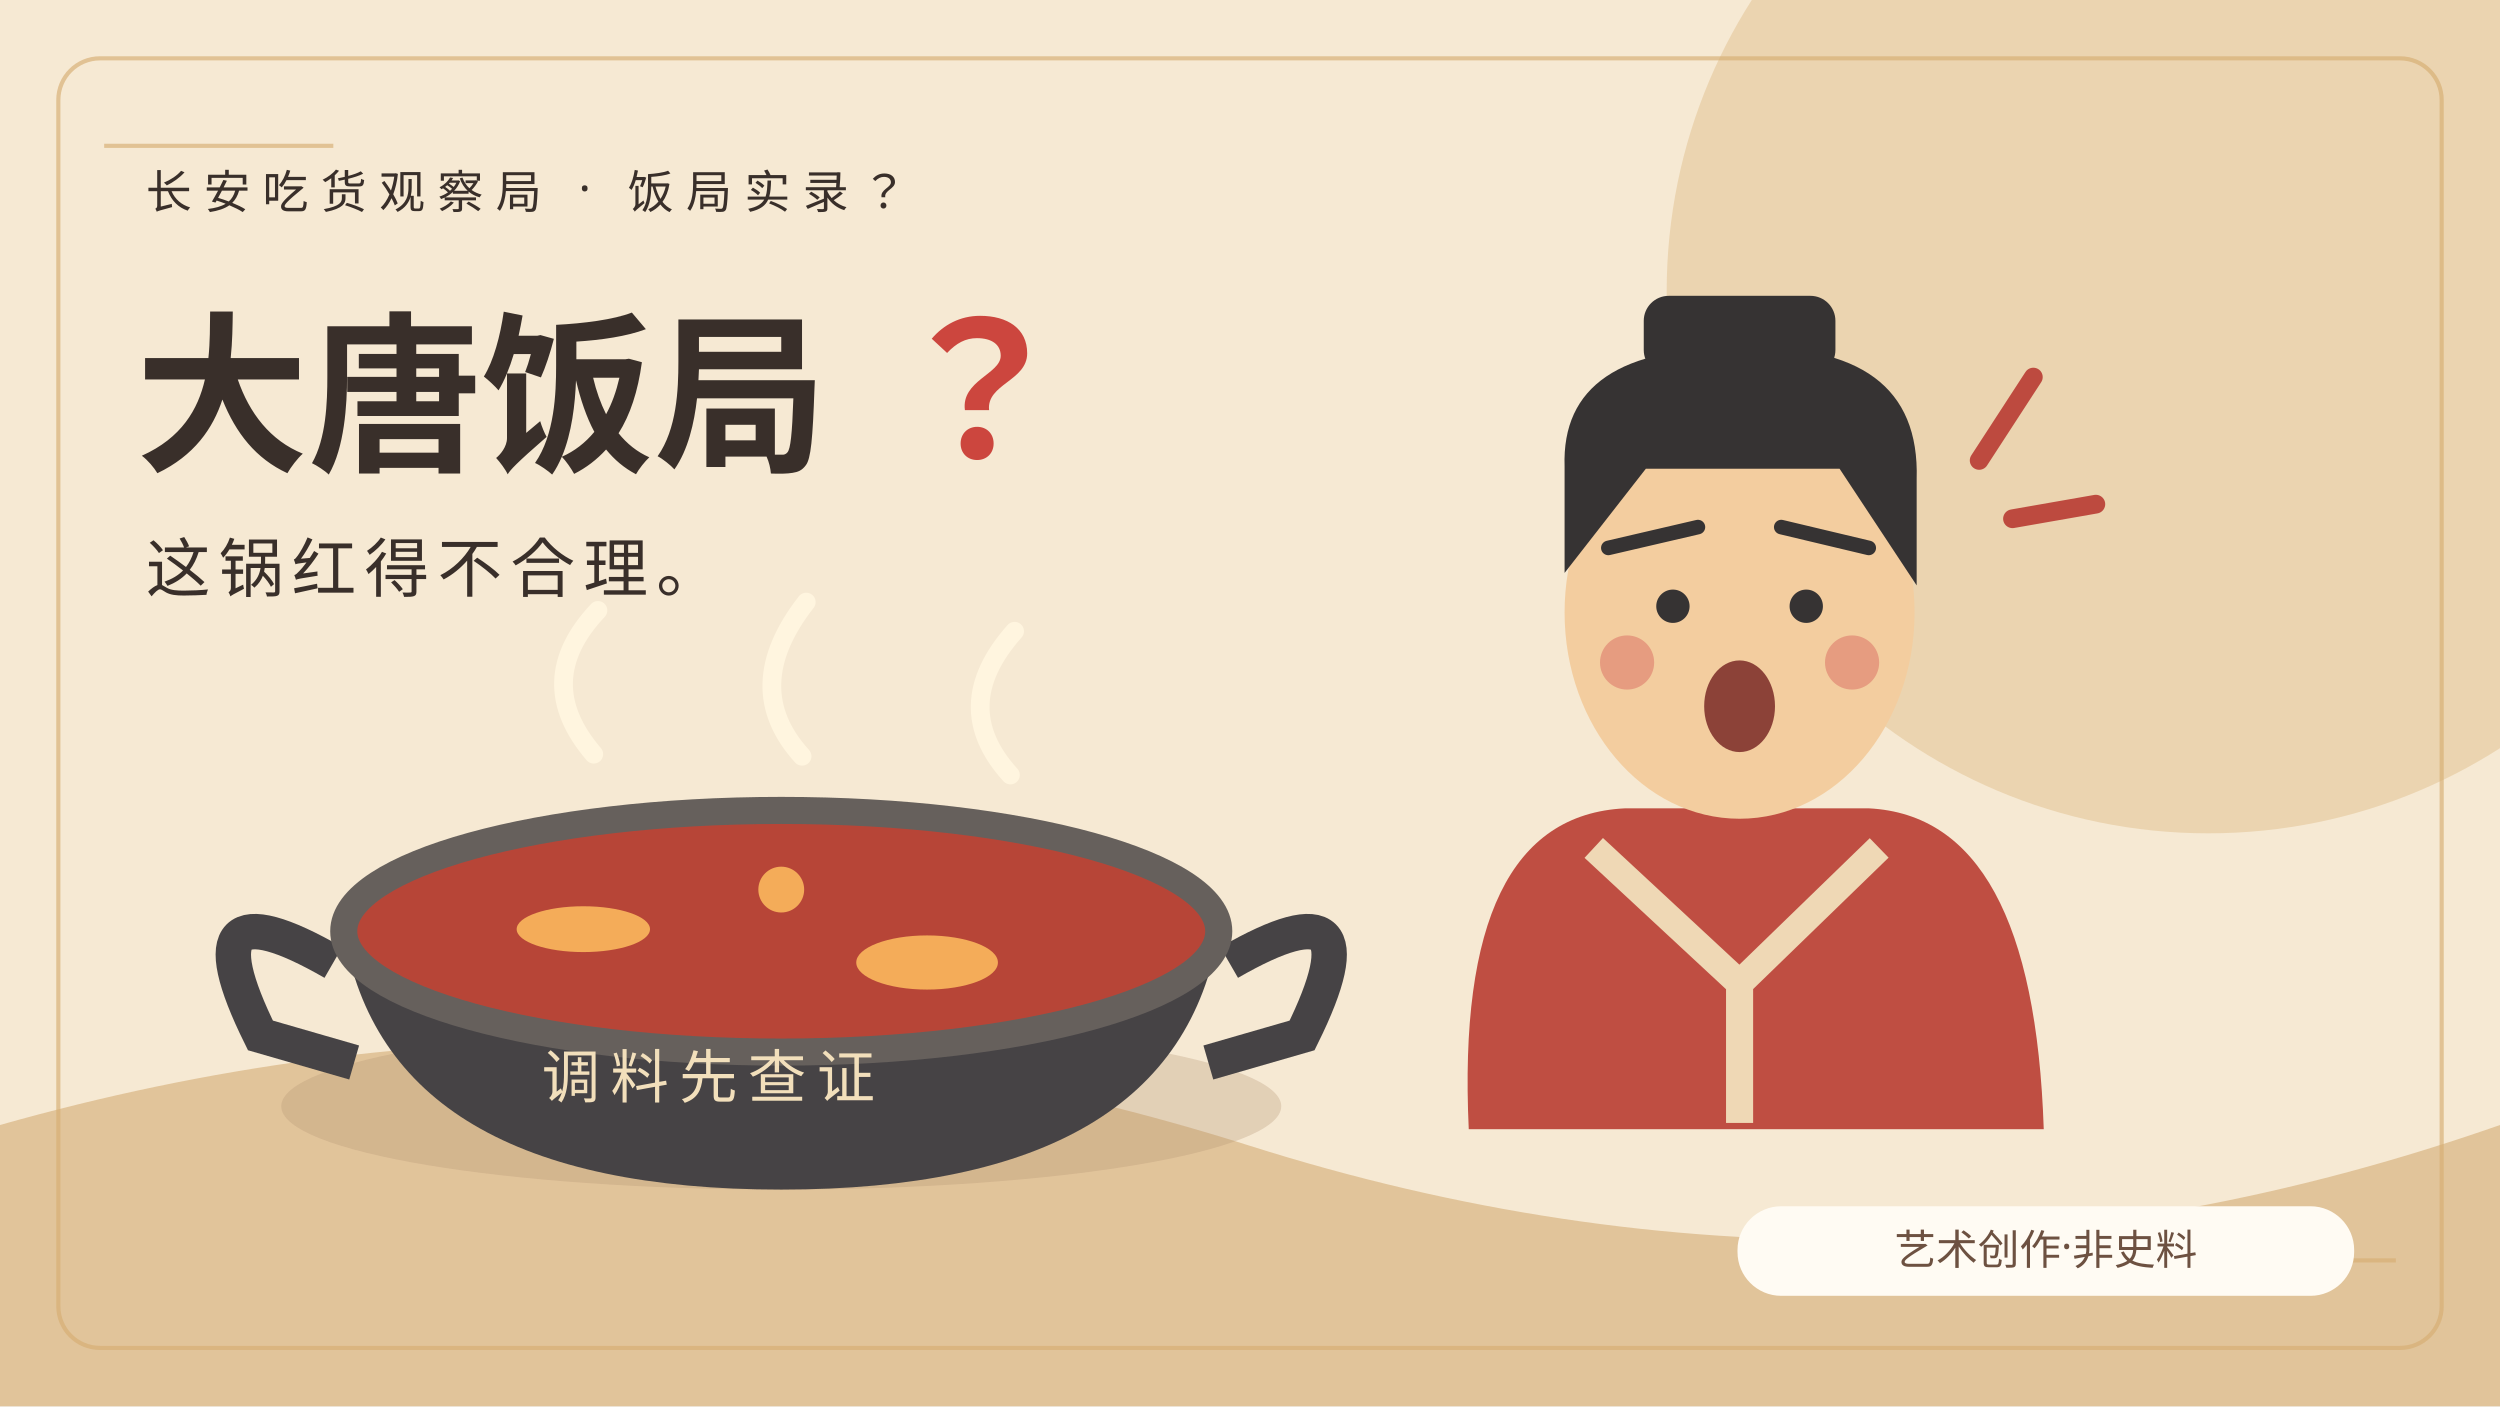
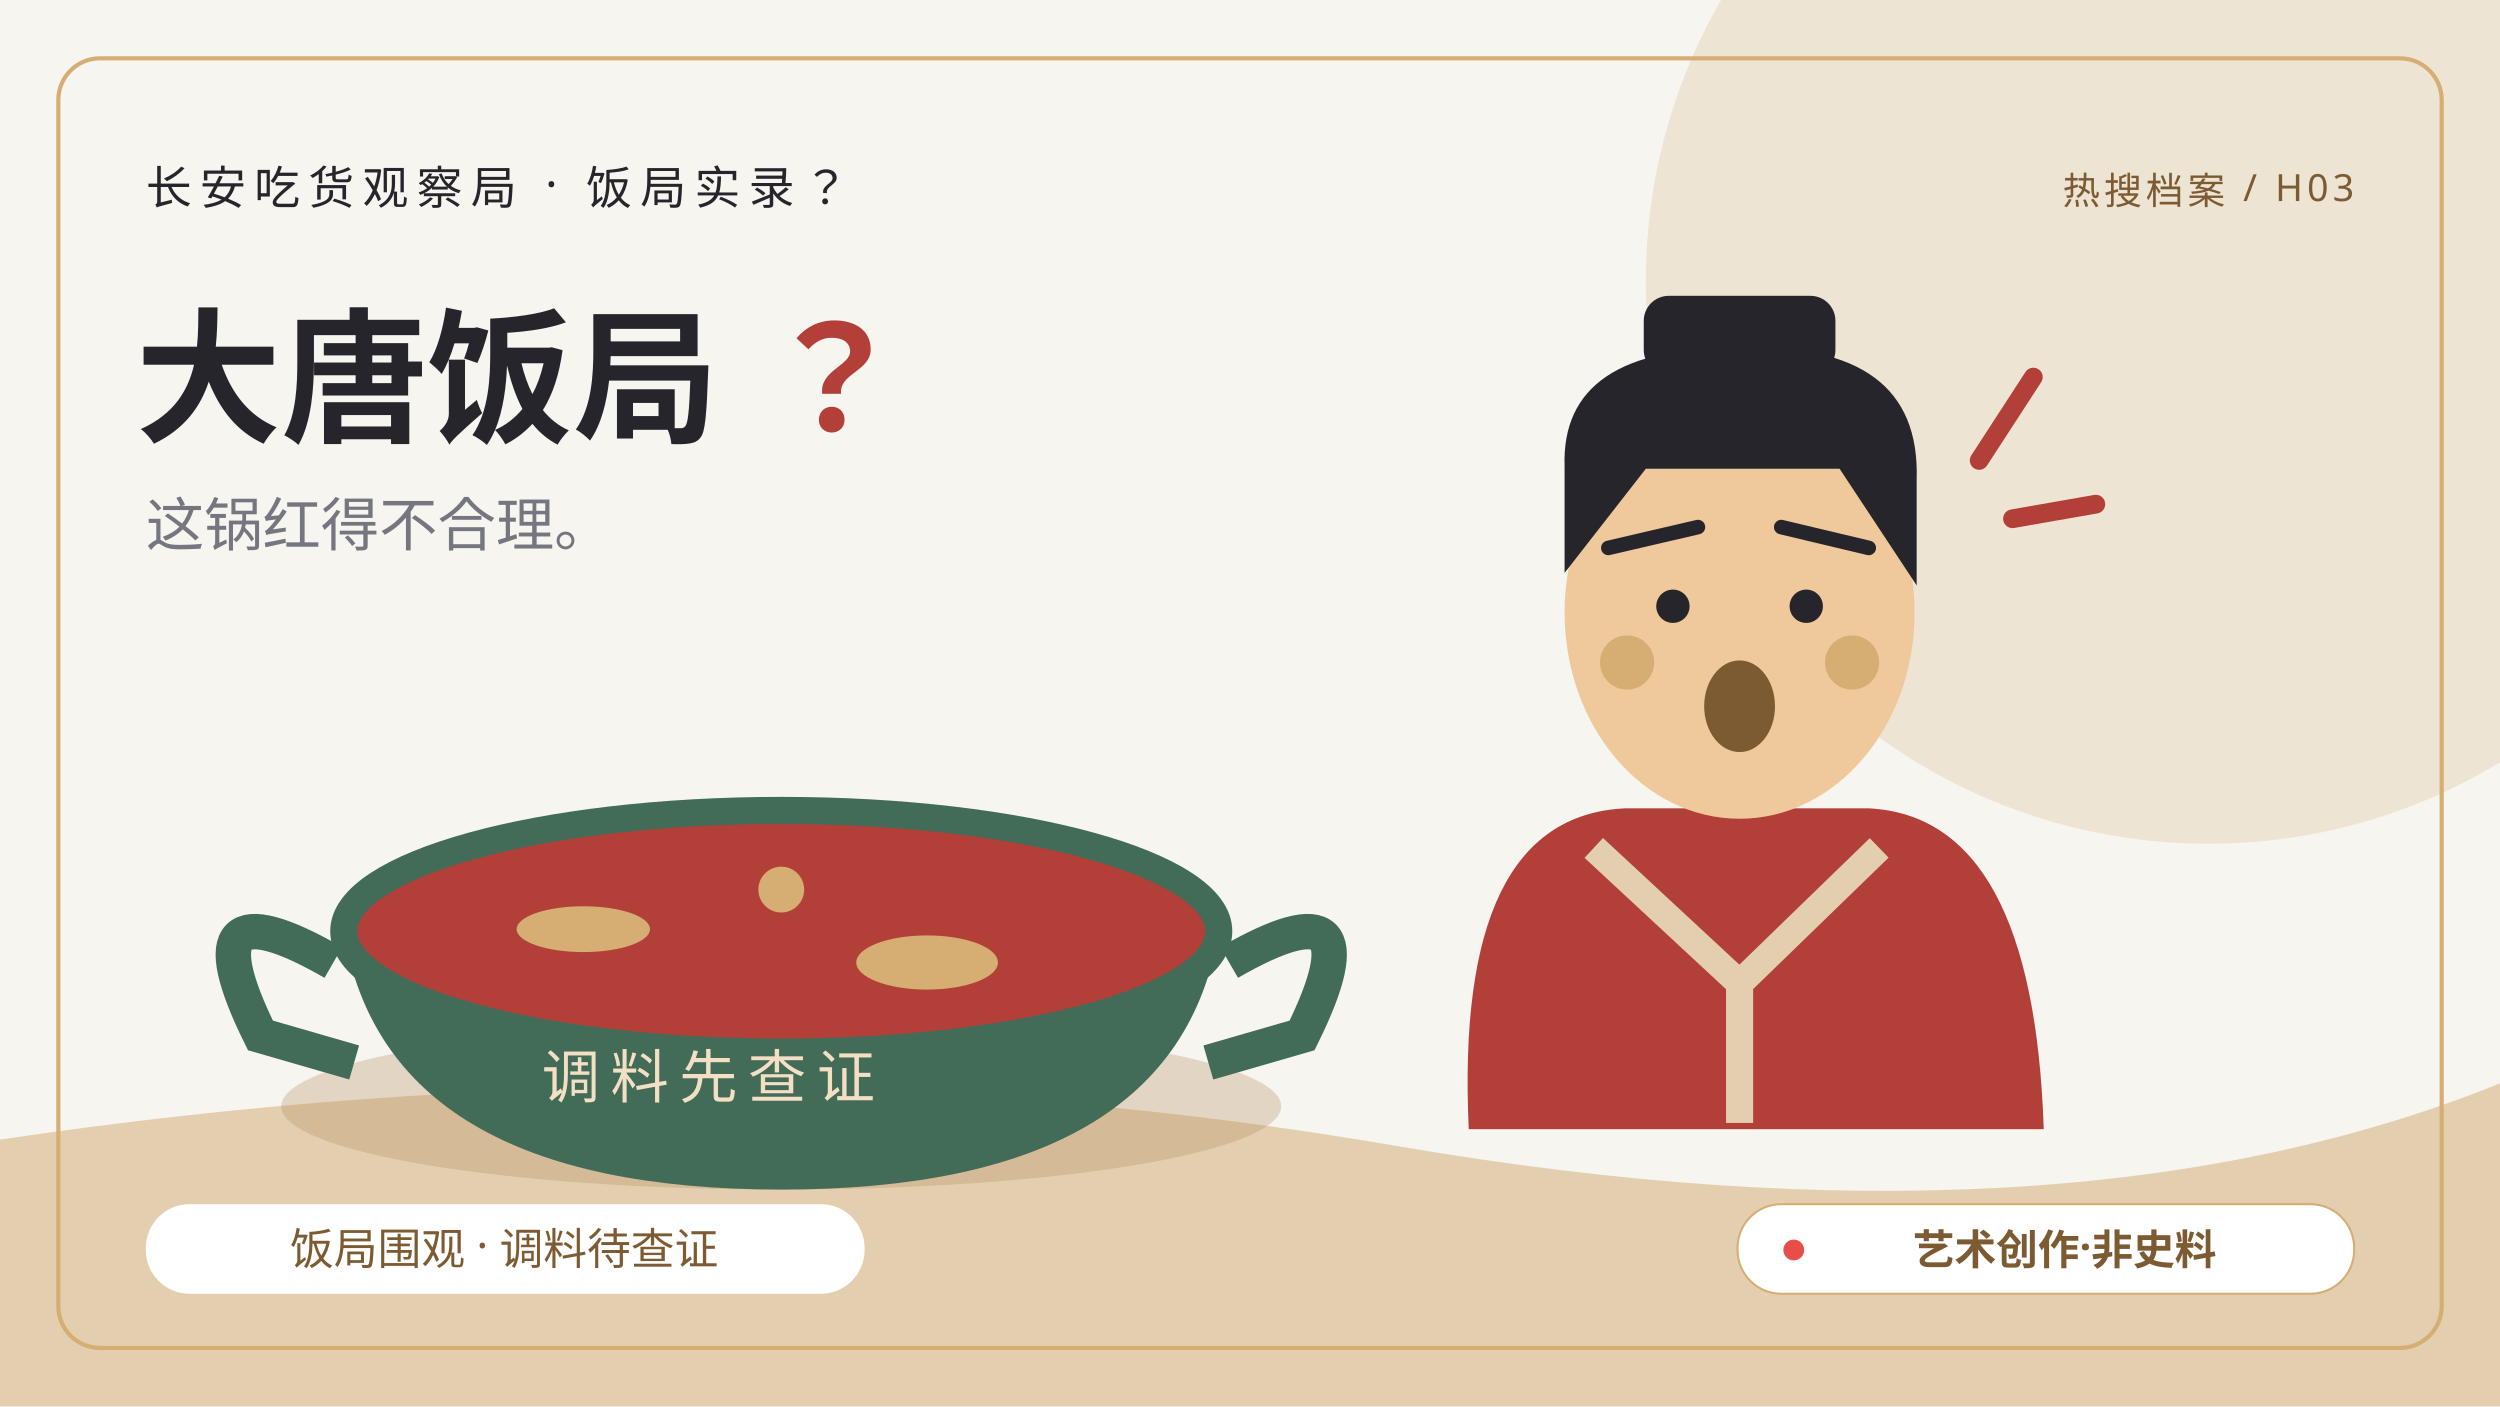
<svg xmlns="http://www.w3.org/2000/svg" width="1200" height="675" viewBox="0 0 1200 675" role="img" aria-labelledby="title desc">
-   <rect width="1200" height="675" fill="#f6e9d3" />
-   <circle cx="1060" cy="140" r="260" fill="#ebd4b0" />
-   <path d="M0 540Q300 455 600 550T1200 540V675H0Z" fill="#e1c49a" />
-   <g fill="none" stroke="#d6ad72" stroke-width="2" opacity=".65">
-     <rect x="28" y="28" width="1144" height="619" rx="20" />
-     <path d="M50 70H160M1040 605H1150" />
-   </g>
-   <g font-family="sans-serif" fill="#392f2a">
-     <text x="70" y="100" font-size="22" letter-spacing="6">长安吃货观察局 · 饭局实录？</text>
-     <text x="65" y="220" font-size="83" font-weight="800">大唐饭局</text>
-     <text x="425" y="220" font-size="90" font-weight="800" fill="#cc463e">？</text>
-     <text x="70" y="284" font-size="31" letter-spacing="4">这锅红得不合理。</text>
+   <rect width="1200" height="675" fill="#f7f5f0" />
+   <circle cx="1060" cy="135" r="270" fill="#eee4d4" />
+   <path d="M0 547Q350 495 670 550T1200 520V675H0Z" fill="#e3cfb0" />
+   <rect x="28" y="28" width="1144" height="619" rx="20" fill="none" stroke="#d6ad72" stroke-width="2" />
+   <g font-family="sans-serif" fill="#26252c">
+     <text x="70" y="98" font-size="22" letter-spacing="4">长安吃货观察局 · 饭局实录？</text>
+     <text x="65" y="207" font-size="70" font-weight="800">大唐饭局</text>
+     <text x="365" y="207" font-size="70" font-weight="800" fill="#b33f39">？</text>
+     <text x="70" y="262" font-size="28" letter-spacing="0" fill="#767680">这锅红得不合理。</text>
  </g>
  <g transform="translate(835 142)">
-     <path d="M-130 400Q-137 250-55 246H62Q141 250 146 400" fill="#bf4e42" />
-     <path d="M-70 265L0 330L67 265M0 330V397" fill="none" stroke="#efd8b5" stroke-width="13" />
-     <ellipse cy="152" rx="84" ry="99" fill="#f3cd9f" />
-     <path d="M-84 133V82Q-86 24 0 25Q87 22 85 88V139L48 83H-45Z" fill="#363333" />
-     <rect x="-46" y="0" width="92" height="38" rx="12" fill="#363333" />
-     <circle cx="-32" cy="149" r="8" fill="#363333" />
-     <circle cx="32" cy="149" r="8" fill="#363333" />
-     <ellipse cy="197" rx="17" ry="22" fill="#8c4238" />
-     <path d="M-63 121L-20 111M20 111L62 121" stroke="#363333" stroke-width="7" stroke-linecap="round" />
-     <circle cx="-54" cy="176" r="13" fill="#e69c80" />
-     <circle cx="54" cy="176" r="13" fill="#e69c80" />
-     <path d="M115 79L141 39M131 107L171 100" stroke="#bd4a3f" stroke-width="9" stroke-linecap="round" />
+     <path d="M-130 400Q-137 250-55 246H62Q141 250 146 400" fill="#b33f39" />
+     <path d="M-70 265L0 330L67 265M0 330V397" fill="none" stroke="#e3cfb0" stroke-width="13" />
+     <ellipse cy="152" rx="84" ry="99" fill="#efc99c" />
+     <path d="M-84 133V82Q-86 24 0 25Q87 22 85 88V139L48 83H-45Z" fill="#26252c" />
+     <rect x="-46" y="0" width="92" height="38" rx="12" fill="#26252c" />
+     <circle cx="-32" cy="149" r="8" fill="#26252c" />
+     <circle cx="32" cy="149" r="8" fill="#26252c" />
+     <ellipse cy="197" rx="17" ry="22" fill="#7d5b32" />
+     <path d="M-63 121L-20 111M20 111L62 121" stroke="#26252c" stroke-width="7" stroke-linecap="round" />
+     <circle cx="-54" cy="176" r="13" fill="#d6ad72" />
+     <circle cx="54" cy="176" r="13" fill="#d6ad72" />
+     <path d="M115 79L141 39M131 107L171 100" stroke="#b33f39" stroke-width="9" stroke-linecap="round" />
  </g>
  <g transform="translate(375 467)">
-     <ellipse cy="64" rx="240" ry="40" fill="#b29272" opacity=".3" />
-     <path d="M-210-20H210Q190 104 0 104T-210-20" fill="#464345" />
-     <path d="M-215-5Q-288-47-250 30L-205 43M215-5Q288-47 250 30L205 43" fill="none" stroke="#464345" stroke-width="17" />
-     <ellipse cy="-20" rx="210" ry="58" fill="#b74537" stroke="#66605c" stroke-width="13" />
-     <g fill="#f4ac59">
+     <ellipse cy="64" rx="240" ry="40" fill="#b28b59" opacity=".3" />
+     <path d="M-210-20H210Q190 104 0 104T-210-20" fill="#426b58" />
+     <path d="M-215-5Q-288-47-250 30L-205 43M215-5Q288-47 250 30L205 43" fill="none" stroke="#426b58" stroke-width="17" />
+     <ellipse cy="-20" rx="210" ry="58" fill="#b33f39" stroke="#426b58" stroke-width="13" />
+     <g fill="#d6ad72">
      <ellipse cx="-95" cy="-21" rx="32" ry="11" />
      <ellipse cx="70" cy="-5" rx="34" ry="13" />
      <circle cx="0" cy="-40" r="11" />
    </g>
-     <g fill="none" stroke="#fff5df" stroke-width="9" stroke-linecap="round">
+     <g fill="none" stroke="#f7f5f0" stroke-width="9" stroke-linecap="round">
      <path d="M-90-105Q-120-140-88-174M10-104Q-20-137 12-178M110-95Q80-128 112-164" />
    </g>
-     <text x="-115" y="60" font-family="sans-serif" font-size="28" fill="#f2dfbb" letter-spacing="5">调料先查证</text>
+     <text x="-115" y="60" font-family="sans-serif" font-size="28" fill="#f3dfc3" letter-spacing="5">调料先查证</text>
  </g>
-   <rect x="834" y="579" width="296" height="43" rx="21" fill="#fffbf3" />
-   <text x="982" y="607" text-anchor="middle" font-family="sans-serif" font-size="20" fill="#6d5141">艺术创作·非史料</text>
+   <rect x="70" y="578" width="345" height="43" rx="21" fill="#ffffff" />
+   <text x="242" y="607" text-anchor="middle" font-family="sans-serif" font-size="21" fill="#7d5b32">饭局围观 · 调料待查证</text>
+   <text x="1130" y="98" text-anchor="end" font-family="sans-serif" font-size="18" letter-spacing="2" fill="#7d5b32">热搜档案 / H03</text>
+   <rect x="834" y="578" width="296" height="43" rx="21" fill="#ffffff" stroke="#d6ad72" />
+   <circle cx="861" cy="600" r="5" fill="#e84e48" />
+   <text x="991" y="607" text-anchor="middle" font-family="sans-serif" font-size="20" font-weight="600" fill="#7d5b32">艺术创作·非史料</text>
</svg>
